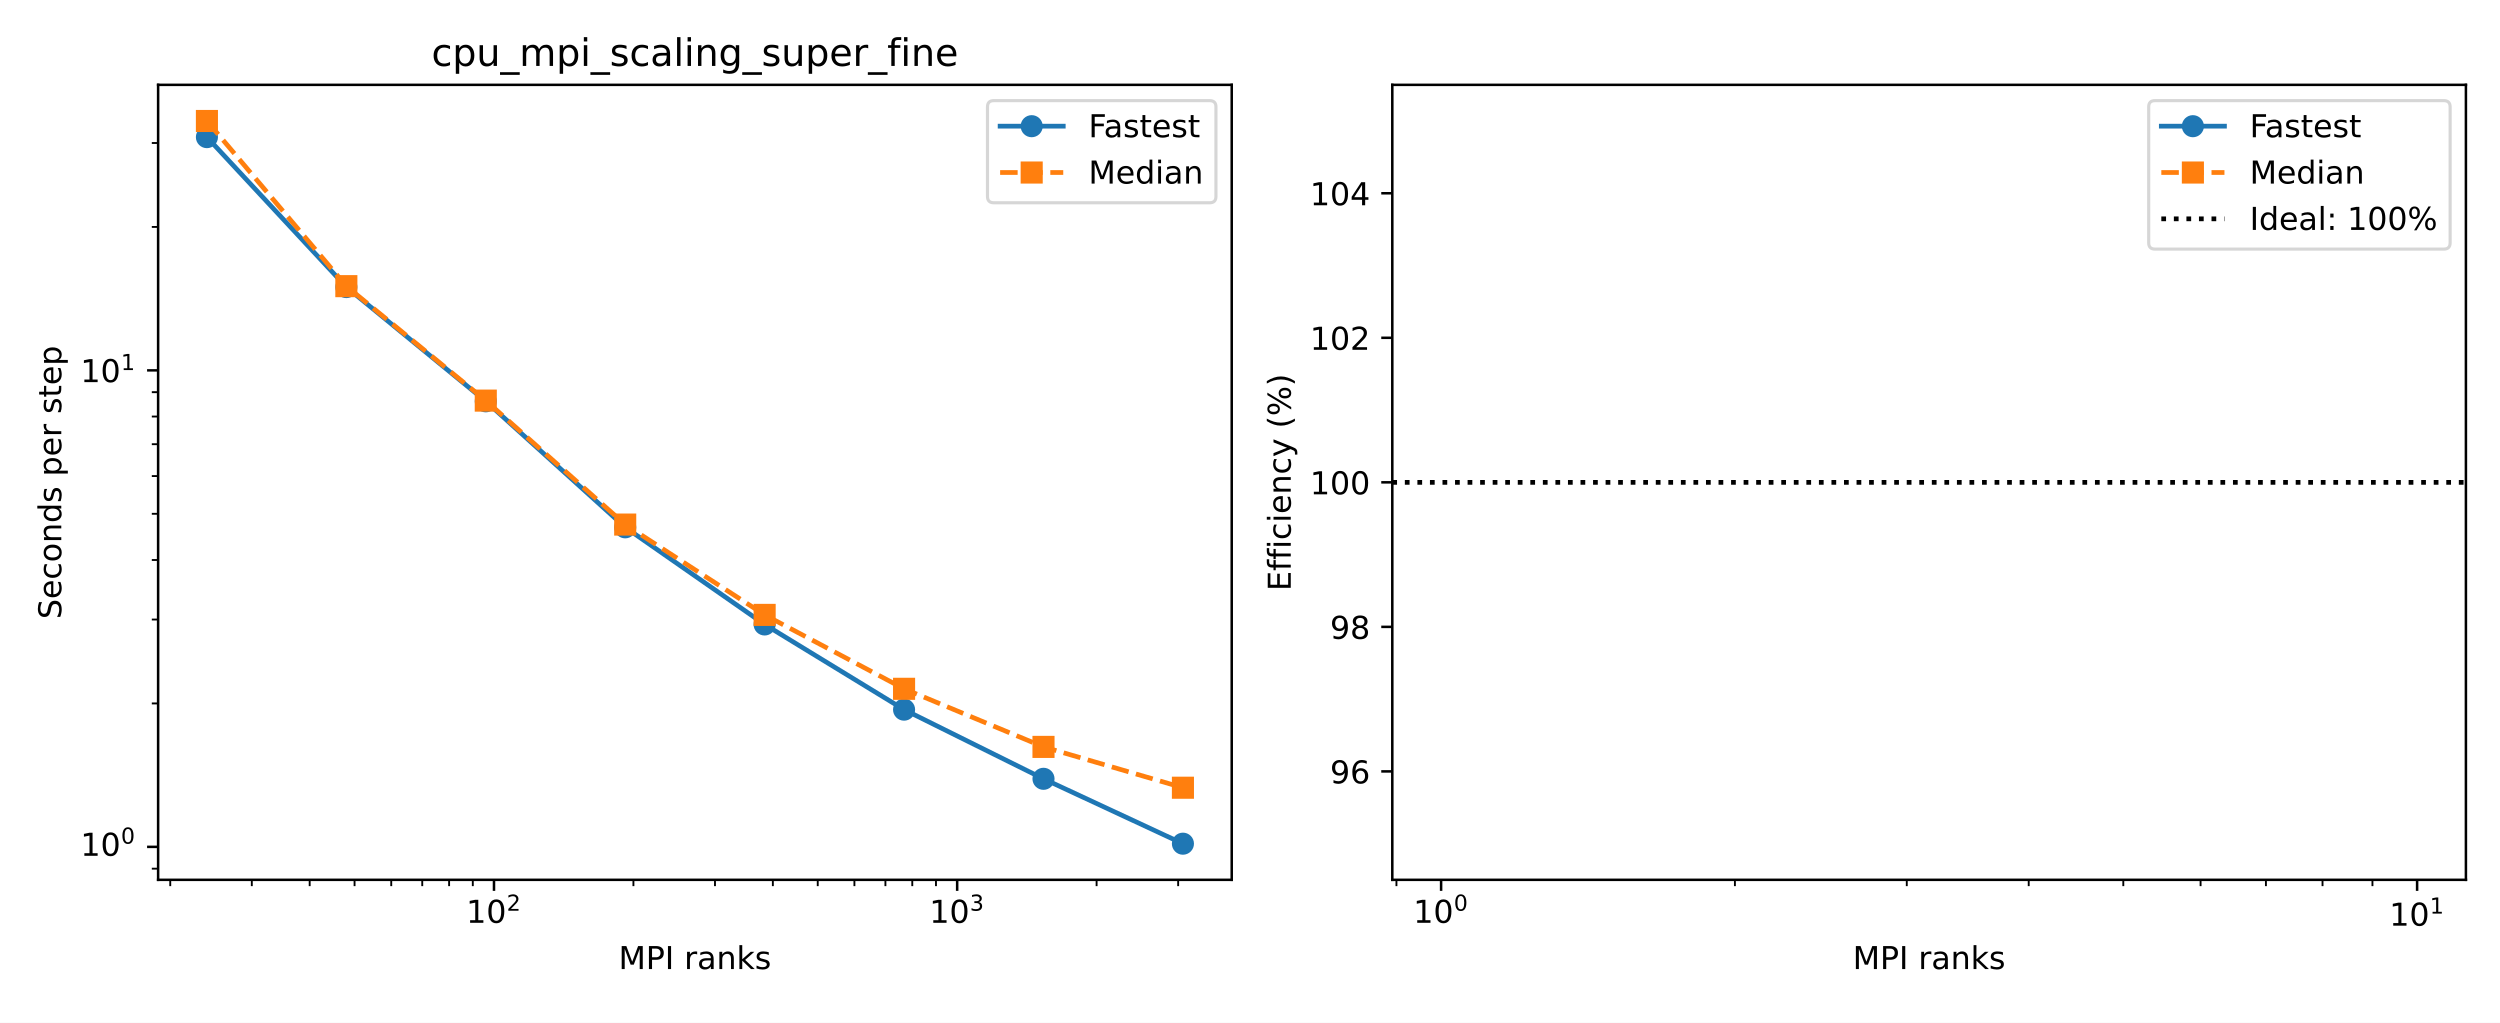
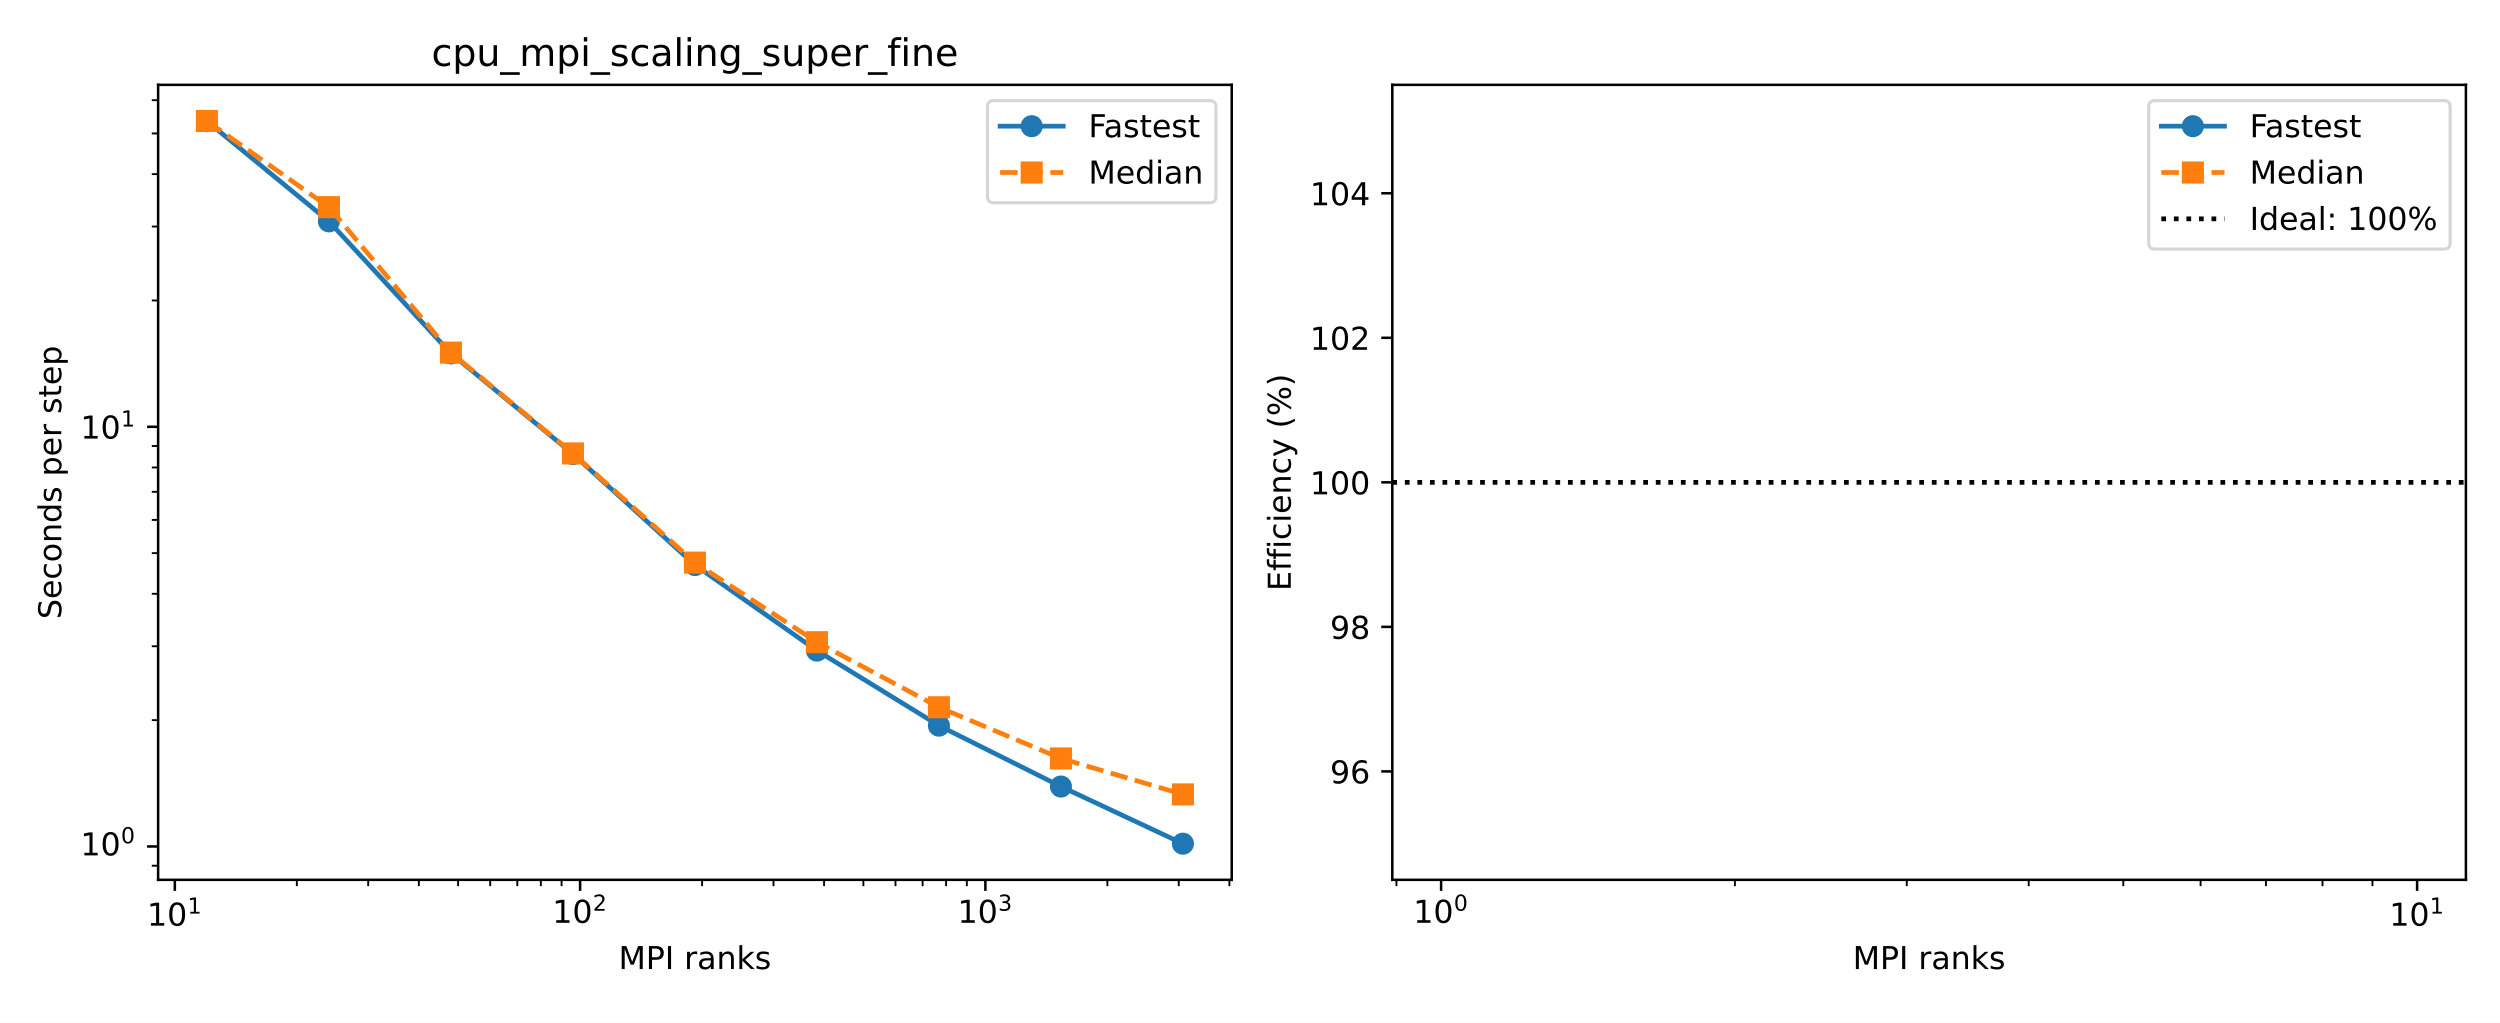
<svg xmlns="http://www.w3.org/2000/svg" xmlns:xlink="http://www.w3.org/1999/xlink" width="792pt" height="324pt" viewBox="0 0 792 324" version="1.1">
  <defs>
    <style type="text/css">*{stroke-linejoin: round; stroke-linecap: butt}</style>
  </defs>
  <g id="figure_1">
    <g id="patch_1">
      <path d="M 0 324 L 792 324 L 792 0 L 0 0 z " style="fill: #ffffff" />
    </g>
    <g id="axes_1">
      <g id="patch_2">
        <path d="M 50.093 278.728 L 390.211 278.728 L 390.211 26.88 L 50.093 26.88 z " style="fill: #ffffff" />
      </g>
      <g id="matplotlib.axis_1">
        <g id="xtick_1">
          <g id="line2d_1">
            <defs>
              <path id="m915a4b6a7f" d="M 0 0 L 0 3.5 " style="stroke: #000000; stroke-width: 0.8" />
            </defs>
            <g>
-               <use xlink:href="#m915a4b6a7f" x="156.497" y="278.728" style="stroke: #000000; stroke-width: 0.8" />
+               <use xlink:href="#m915a4b6a7f" x="55.386" y="278.728" style="stroke: #000000; stroke-width: 0.8" />
            </g>
          </g>
          <g id="text_1">
-             <g transform="translate(147.6965 293.3264)">
+             <g transform="translate(46.58638 293.3264)">
+               <text>
+                 <tspan x="0" y="-0.064" style="font-size: 10px; font-family: 'DejaVu Sans'">1</tspan>
+                 <tspan x="6.362" y="-0.064" style="font-size: 10px; font-family: 'DejaVu Sans'">0</tspan>
+                 <tspan x="12.82" y="-3.892" style="font-size: 7px; font-family: 'DejaVu Sans'">1</tspan>
+               </text>
+             </g>
+           </g>
+         </g>
+         <g id="xtick_2">
+           <g id="line2d_2">
+             <g>
+               <use xlink:href="#m915a4b6a7f" x="183.778" y="278.728" style="stroke: #000000; stroke-width: 0.8" />
+             </g>
+           </g>
+           <g id="text_2">
+             <g transform="translate(174.9784 293.3264)">
              <text>
                <tspan x="0" y="-0.977" style="font-size: 10px; font-family: 'DejaVu Sans'">1</tspan>
                <tspan x="6.362" y="-0.977" style="font-size: 10px; font-family: 'DejaVu Sans'">0</tspan>
                <tspan x="12.82" y="-4.805" style="font-size: 7px; font-family: 'DejaVu Sans'">2</tspan>
              </text>
            </g>
          </g>
        </g>
-         <g id="xtick_2">
-           <g id="line2d_2">
-             <g>
-               <use xlink:href="#m915a4b6a7f" x="303.23" y="278.728" style="stroke: #000000; stroke-width: 0.8" />
-             </g>
-           </g>
-           <g id="text_2">
-             <g transform="translate(294.4303 293.3264)">
+         <g id="xtick_3">
+           <g id="line2d_3">
+             <g>
+               <use xlink:href="#m915a4b6a7f" x="312.17" y="278.728" style="stroke: #000000; stroke-width: 0.8" />
+             </g>
+           </g>
+           <g id="text_3">
+             <g transform="translate(303.3704 293.3264)">
              <text>
                <tspan x="0" y="-0.977" style="font-size: 10px; font-family: 'DejaVu Sans'">1</tspan>
                <tspan x="6.362" y="-0.977" style="font-size: 10px; font-family: 'DejaVu Sans'">0</tspan>
                <tspan x="12.82" y="-4.805" style="font-size: 7px; font-family: 'DejaVu Sans'">3</tspan>
              </text>
            </g>
          </g>
        </g>
-         <g id="xtick_3">
-           <g id="line2d_3">
+         <g id="xtick_4">
+           <g id="line2d_4">
            <defs>
              <path id="m72433dea88" d="M 0 0 L 0 2 " style="stroke: #000000; stroke-width: 0.6" />
            </defs>
            <g>
-               <use xlink:href="#m72433dea88" x="53.934" y="278.728" style="stroke: #000000; stroke-width: 0.6" />
-             </g>
-           </g>
-         </g>
-         <g id="xtick_4">
-           <g id="line2d_4">
-             <g>
-               <use xlink:href="#m72433dea88" x="79.773" y="278.728" style="stroke: #000000; stroke-width: 0.6" />
+               <use xlink:href="#m72433dea88" x="94.036" y="278.728" style="stroke: #000000; stroke-width: 0.6" />
            </g>
          </g>
        </g>
        <g id="xtick_5">
          <g id="line2d_5">
            <g>
-               <use xlink:href="#m72433dea88" x="98.105" y="278.728" style="stroke: #000000; stroke-width: 0.6" />
+               <use xlink:href="#m72433dea88" x="116.645" y="278.728" style="stroke: #000000; stroke-width: 0.6" />
            </g>
          </g>
        </g>
        <g id="xtick_6">
          <g id="line2d_6">
            <g>
-               <use xlink:href="#m72433dea88" x="112.325" y="278.728" style="stroke: #000000; stroke-width: 0.6" />
+               <use xlink:href="#m72433dea88" x="132.686" y="278.728" style="stroke: #000000; stroke-width: 0.6" />
            </g>
          </g>
        </g>
        <g id="xtick_7">
          <g id="line2d_7">
            <g>
-               <use xlink:href="#m72433dea88" x="123.944" y="278.728" style="stroke: #000000; stroke-width: 0.6" />
+               <use xlink:href="#m72433dea88" x="145.129" y="278.728" style="stroke: #000000; stroke-width: 0.6" />
            </g>
          </g>
        </g>
        <g id="xtick_8">
          <g id="line2d_8">
            <g>
-               <use xlink:href="#m72433dea88" x="133.767" y="278.728" style="stroke: #000000; stroke-width: 0.6" />
+               <use xlink:href="#m72433dea88" x="155.295" y="278.728" style="stroke: #000000; stroke-width: 0.6" />
            </g>
          </g>
        </g>
        <g id="xtick_9">
          <g id="line2d_9">
            <g>
-               <use xlink:href="#m72433dea88" x="142.277" y="278.728" style="stroke: #000000; stroke-width: 0.6" />
+               <use xlink:href="#m72433dea88" x="163.89" y="278.728" style="stroke: #000000; stroke-width: 0.6" />
            </g>
          </g>
        </g>
        <g id="xtick_10">
          <g id="line2d_10">
            <g>
-               <use xlink:href="#m72433dea88" x="149.782" y="278.728" style="stroke: #000000; stroke-width: 0.6" />
+               <use xlink:href="#m72433dea88" x="171.336" y="278.728" style="stroke: #000000; stroke-width: 0.6" />
            </g>
          </g>
        </g>
        <g id="xtick_11">
          <g id="line2d_11">
            <g>
-               <use xlink:href="#m72433dea88" x="200.668" y="278.728" style="stroke: #000000; stroke-width: 0.6" />
+               <use xlink:href="#m72433dea88" x="177.904" y="278.728" style="stroke: #000000; stroke-width: 0.6" />
            </g>
          </g>
        </g>
        <g id="xtick_12">
          <g id="line2d_12">
            <g>
-               <use xlink:href="#m72433dea88" x="226.506" y="278.728" style="stroke: #000000; stroke-width: 0.6" />
+               <use xlink:href="#m72433dea88" x="222.428" y="278.728" style="stroke: #000000; stroke-width: 0.6" />
            </g>
          </g>
        </g>
        <g id="xtick_13">
          <g id="line2d_13">
            <g>
-               <use xlink:href="#m72433dea88" x="244.839" y="278.728" style="stroke: #000000; stroke-width: 0.6" />
+               <use xlink:href="#m72433dea88" x="245.037" y="278.728" style="stroke: #000000; stroke-width: 0.6" />
            </g>
          </g>
        </g>
        <g id="xtick_14">
          <g id="line2d_14">
            <g>
-               <use xlink:href="#m72433dea88" x="259.059" y="278.728" style="stroke: #000000; stroke-width: 0.6" />
+               <use xlink:href="#m72433dea88" x="261.078" y="278.728" style="stroke: #000000; stroke-width: 0.6" />
            </g>
          </g>
        </g>
        <g id="xtick_15">
          <g id="line2d_15">
            <g>
-               <use xlink:href="#m72433dea88" x="270.678" y="278.728" style="stroke: #000000; stroke-width: 0.6" />
+               <use xlink:href="#m72433dea88" x="273.521" y="278.728" style="stroke: #000000; stroke-width: 0.6" />
            </g>
          </g>
        </g>
        <g id="xtick_16">
          <g id="line2d_16">
            <g>
-               <use xlink:href="#m72433dea88" x="280.501" y="278.728" style="stroke: #000000; stroke-width: 0.6" />
+               <use xlink:href="#m72433dea88" x="283.687" y="278.728" style="stroke: #000000; stroke-width: 0.6" />
            </g>
          </g>
        </g>
        <g id="xtick_17">
          <g id="line2d_17">
            <g>
-               <use xlink:href="#m72433dea88" x="289.01" y="278.728" style="stroke: #000000; stroke-width: 0.6" />
+               <use xlink:href="#m72433dea88" x="292.282" y="278.728" style="stroke: #000000; stroke-width: 0.6" />
            </g>
          </g>
        </g>
        <g id="xtick_18">
          <g id="line2d_18">
            <g>
-               <use xlink:href="#m72433dea88" x="296.516" y="278.728" style="stroke: #000000; stroke-width: 0.6" />
+               <use xlink:href="#m72433dea88" x="299.728" y="278.728" style="stroke: #000000; stroke-width: 0.6" />
            </g>
          </g>
        </g>
        <g id="xtick_19">
          <g id="line2d_19">
            <g>
-               <use xlink:href="#m72433dea88" x="347.402" y="278.728" style="stroke: #000000; stroke-width: 0.6" />
+               <use xlink:href="#m72433dea88" x="306.296" y="278.728" style="stroke: #000000; stroke-width: 0.6" />
            </g>
          </g>
        </g>
        <g id="xtick_20">
          <g id="line2d_20">
            <g>
-               <use xlink:href="#m72433dea88" x="373.24" y="278.728" style="stroke: #000000; stroke-width: 0.6" />
-             </g>
-           </g>
-         </g>
-         <g id="text_3">
+               <use xlink:href="#m72433dea88" x="350.82" y="278.728" style="stroke: #000000; stroke-width: 0.6" />
+             </g>
+           </g>
+         </g>
+         <g id="xtick_21">
+           <g id="line2d_21">
+             <g>
+               <use xlink:href="#m72433dea88" x="373.429" y="278.728" style="stroke: #000000; stroke-width: 0.6" />
+             </g>
+           </g>
+         </g>
+         <g id="xtick_22">
+           <g id="line2d_22">
+             <g>
+               <use xlink:href="#m72433dea88" x="389.47" y="278.728" style="stroke: #000000; stroke-width: 0.6" />
+             </g>
+           </g>
+         </g>
+         <g id="text_4">
          <text style="font-size: 10px; font-family: 'DejaVu Sans', 'Bitstream Vera Sans', 'Computer Modern Sans Serif', 'Lucida Grande', 'Verdana', 'Geneva', 'Lucid', 'Arial', 'Helvetica', 'Avant Garde', sans-serif; text-anchor: middle" x="220.152" y="307.005" transform="rotate(-0 220.152 307.0046)">MPI ranks</text>
        </g>
      </g>
      <g id="matplotlib.axis_2">
        <g id="ytick_1">
-           <g id="line2d_21">
+           <g id="line2d_23">
            <defs>
              <path id="mc665064905" d="M 0 0 L -3.5 0 " style="stroke: #000000; stroke-width: 0.8" />
            </defs>
            <g>
-               <use xlink:href="#mc665064905" x="50.093" y="268.289" style="stroke: #000000; stroke-width: 0.8" />
-             </g>
-           </g>
-           <g id="text_4">
-             <g transform="translate(25.49269 272.0886)">
+               <use xlink:href="#mc665064905" x="50.093" y="268.169" style="stroke: #000000; stroke-width: 0.8" />
+             </g>
+           </g>
+           <g id="text_5">
+             <g transform="translate(25.49269 271.9683)">
              <text>
                <tspan x="0" y="-0.977" style="font-size: 10px; font-family: 'DejaVu Sans'">1</tspan>
                <tspan x="6.362" y="-0.977" style="font-size: 10px; font-family: 'DejaVu Sans'">0</tspan>
                <tspan x="12.82" y="-4.805" style="font-size: 7px; font-family: 'DejaVu Sans'">0</tspan>
              </text>
            </g>
          </g>
        </g>
        <g id="ytick_2">
-           <g id="line2d_22">
-             <g>
-               <use xlink:href="#mc665064905" x="50.093" y="117.333" style="stroke: #000000; stroke-width: 0.8" />
-             </g>
-           </g>
-           <g id="text_5">
-             <g transform="translate(25.49269 121.1325)">
+           <g id="line2d_24">
+             <g>
+               <use xlink:href="#mc665064905" x="50.093" y="135.209" style="stroke: #000000; stroke-width: 0.8" />
+             </g>
+           </g>
+           <g id="text_6">
+             <g transform="translate(25.49269 139.008)">
              <text>
                <tspan x="0" y="-0.064" style="font-size: 10px; font-family: 'DejaVu Sans'">1</tspan>
                <tspan x="6.362" y="-0.064" style="font-size: 10px; font-family: 'DejaVu Sans'">0</tspan>
                <tspan x="12.82" y="-3.892" style="font-size: 7px; font-family: 'DejaVu Sans'">1</tspan>
              </text>
            </g>
          </g>
        </g>
        <g id="ytick_3">
-           <g id="line2d_23">
+           <g id="line2d_25">
            <defs>
              <path id="m3884b080c1" d="M 0 0 L -2 0 " style="stroke: #000000; stroke-width: 0.6" />
            </defs>
            <g>
-               <use xlink:href="#m3884b080c1" x="50.093" y="275.197" style="stroke: #000000; stroke-width: 0.6" />
+               <use xlink:href="#m3884b080c1" x="50.093" y="274.253" style="stroke: #000000; stroke-width: 0.6" />
            </g>
          </g>
        </g>
        <g id="ytick_4">
-           <g id="line2d_24">
-             <g>
-               <use xlink:href="#m3884b080c1" x="50.093" y="222.847" style="stroke: #000000; stroke-width: 0.6" />
+           <g id="line2d_26">
+             <g>
+               <use xlink:href="#m3884b080c1" x="50.093" y="228.144" style="stroke: #000000; stroke-width: 0.6" />
            </g>
          </g>
        </g>
        <g id="ytick_5">
-           <g id="line2d_25">
-             <g>
-               <use xlink:href="#m3884b080c1" x="50.093" y="196.265" style="stroke: #000000; stroke-width: 0.6" />
+           <g id="line2d_27">
+             <g>
+               <use xlink:href="#m3884b080c1" x="50.093" y="204.731" style="stroke: #000000; stroke-width: 0.6" />
            </g>
          </g>
        </g>
        <g id="ytick_6">
-           <g id="line2d_26">
-             <g>
-               <use xlink:href="#m3884b080c1" x="50.093" y="177.405" style="stroke: #000000; stroke-width: 0.6" />
+           <g id="line2d_28">
+             <g>
+               <use xlink:href="#m3884b080c1" x="50.093" y="188.119" style="stroke: #000000; stroke-width: 0.6" />
            </g>
          </g>
        </g>
        <g id="ytick_7">
-           <g id="line2d_27">
-             <g>
-               <use xlink:href="#m3884b080c1" x="50.093" y="162.776" style="stroke: #000000; stroke-width: 0.6" />
+           <g id="line2d_29">
+             <g>
+               <use xlink:href="#m3884b080c1" x="50.093" y="175.234" style="stroke: #000000; stroke-width: 0.6" />
            </g>
          </g>
        </g>
        <g id="ytick_8">
-           <g id="line2d_28">
-             <g>
-               <use xlink:href="#m3884b080c1" x="50.093" y="150.823" style="stroke: #000000; stroke-width: 0.6" />
+           <g id="line2d_30">
+             <g>
+               <use xlink:href="#m3884b080c1" x="50.093" y="164.706" style="stroke: #000000; stroke-width: 0.6" />
            </g>
          </g>
        </g>
        <g id="ytick_9">
-           <g id="line2d_29">
-             <g>
-               <use xlink:href="#m3884b080c1" x="50.093" y="140.717" style="stroke: #000000; stroke-width: 0.6" />
+           <g id="line2d_31">
+             <g>
+               <use xlink:href="#m3884b080c1" x="50.093" y="155.805" style="stroke: #000000; stroke-width: 0.6" />
            </g>
          </g>
        </g>
        <g id="ytick_10">
-           <g id="line2d_30">
-             <g>
-               <use xlink:href="#m3884b080c1" x="50.093" y="131.962" style="stroke: #000000; stroke-width: 0.6" />
+           <g id="line2d_32">
+             <g>
+               <use xlink:href="#m3884b080c1" x="50.093" y="148.094" style="stroke: #000000; stroke-width: 0.6" />
            </g>
          </g>
        </g>
        <g id="ytick_11">
-           <g id="line2d_31">
-             <g>
-               <use xlink:href="#m3884b080c1" x="50.093" y="124.241" style="stroke: #000000; stroke-width: 0.6" />
+           <g id="line2d_33">
+             <g>
+               <use xlink:href="#m3884b080c1" x="50.093" y="141.293" style="stroke: #000000; stroke-width: 0.6" />
            </g>
          </g>
        </g>
        <g id="ytick_12">
-           <g id="line2d_32">
-             <g>
-               <use xlink:href="#m3884b080c1" x="50.093" y="71.891" style="stroke: #000000; stroke-width: 0.6" />
+           <g id="line2d_34">
+             <g>
+               <use xlink:href="#m3884b080c1" x="50.093" y="95.184" style="stroke: #000000; stroke-width: 0.6" />
            </g>
          </g>
        </g>
        <g id="ytick_13">
-           <g id="line2d_33">
-             <g>
-               <use xlink:href="#m3884b080c1" x="50.093" y="45.309" style="stroke: #000000; stroke-width: 0.6" />
-             </g>
-           </g>
-         </g>
-         <g id="text_6">
+           <g id="line2d_35">
+             <g>
+               <use xlink:href="#m3884b080c1" x="50.093" y="71.771" style="stroke: #000000; stroke-width: 0.6" />
+             </g>
+           </g>
+         </g>
+         <g id="ytick_14">
+           <g id="line2d_36">
+             <g>
+               <use xlink:href="#m3884b080c1" x="50.093" y="55.159" style="stroke: #000000; stroke-width: 0.6" />
+             </g>
+           </g>
+         </g>
+         <g id="ytick_15">
+           <g id="line2d_37">
+             <g>
+               <use xlink:href="#m3884b080c1" x="50.093" y="42.274" style="stroke: #000000; stroke-width: 0.6" />
+             </g>
+           </g>
+         </g>
+         <g id="ytick_16">
+           <g id="line2d_38">
+             <g>
+               <use xlink:href="#m3884b080c1" x="50.093" y="31.746" style="stroke: #000000; stroke-width: 0.6" />
+             </g>
+           </g>
+         </g>
+         <g id="text_7">
          <text style="font-size: 10px; font-family: 'DejaVu Sans', 'Bitstream Vera Sans', 'Computer Modern Sans Serif', 'Lucida Grande', 'Verdana', 'Geneva', 'Lucid', 'Arial', 'Helvetica', 'Avant Garde', sans-serif; text-anchor: middle" x="19.413" y="152.804" transform="rotate(-90 19.413 152.804)">Seconds per step</text>
        </g>
      </g>
-       <g id="line2d_34">
-         <path d="M 65.553 43.443 L 109.724 90.949 L 153.895 127.133 L 198.066 167.055 L 242.238 197.832 L 286.409 224.816 L 330.58 246.726 L 374.751 267.28 " clip-path="url(#p0b29adeca3)" style="fill: none; stroke: #1f77b4; stroke-width: 1.5; stroke-linecap: square" />
+       <g id="line2d_39">
+         <path d="M 65.553 38.393 L 104.202 70.127 L 142.852 111.97 L 181.502 143.84 L 220.152 179.003 L 258.802 206.111 L 297.452 229.878 L 336.102 249.176 L 374.751 267.28 " clip-path="url(#p0b29adeca3)" style="fill: none; stroke: #1f77b4; stroke-width: 1.5; stroke-linecap: square" />
        <defs>
          <path id="mfb15104b4f" d="M 0 3 C 0.796 3 1.559 2.684 2.121 2.121 C 2.684 1.559 3 0.796 3 0 C 3 -0.796 2.684 -1.559 2.121 -2.121 C 1.559 -2.684 0.796 -3 0 -3 C -0.796 -3 -1.559 -2.684 -2.121 -2.121 C -2.684 -1.559 -3 -0.796 -3 0 C -3 0.796 -2.684 1.559 -2.121 2.121 C -1.559 2.684 -0.796 3 0 3 z " style="stroke: #1f77b4" />
        </defs>
        <g clip-path="url(#p0b29adeca3)">
-           <use xlink:href="#mfb15104b4f" x="65.553" y="43.443" style="fill: #1f77b4; stroke: #1f77b4" />
-           <use xlink:href="#mfb15104b4f" x="109.724" y="90.949" style="fill: #1f77b4; stroke: #1f77b4" />
-           <use xlink:href="#mfb15104b4f" x="153.895" y="127.133" style="fill: #1f77b4; stroke: #1f77b4" />
-           <use xlink:href="#mfb15104b4f" x="198.066" y="167.055" style="fill: #1f77b4; stroke: #1f77b4" />
-           <use xlink:href="#mfb15104b4f" x="242.238" y="197.832" style="fill: #1f77b4; stroke: #1f77b4" />
-           <use xlink:href="#mfb15104b4f" x="286.409" y="224.816" style="fill: #1f77b4; stroke: #1f77b4" />
-           <use xlink:href="#mfb15104b4f" x="330.58" y="246.726" style="fill: #1f77b4; stroke: #1f77b4" />
+           <use xlink:href="#mfb15104b4f" x="65.553" y="38.393" style="fill: #1f77b4; stroke: #1f77b4" />
+           <use xlink:href="#mfb15104b4f" x="104.202" y="70.127" style="fill: #1f77b4; stroke: #1f77b4" />
+           <use xlink:href="#mfb15104b4f" x="142.852" y="111.97" style="fill: #1f77b4; stroke: #1f77b4" />
+           <use xlink:href="#mfb15104b4f" x="181.502" y="143.84" style="fill: #1f77b4; stroke: #1f77b4" />
+           <use xlink:href="#mfb15104b4f" x="220.152" y="179.003" style="fill: #1f77b4; stroke: #1f77b4" />
+           <use xlink:href="#mfb15104b4f" x="258.802" y="206.111" style="fill: #1f77b4; stroke: #1f77b4" />
+           <use xlink:href="#mfb15104b4f" x="297.452" y="229.878" style="fill: #1f77b4; stroke: #1f77b4" />
+           <use xlink:href="#mfb15104b4f" x="336.102" y="249.176" style="fill: #1f77b4; stroke: #1f77b4" />
          <use xlink:href="#mfb15104b4f" x="374.751" y="267.28" style="fill: #1f77b4; stroke: #1f77b4" />
        </g>
      </g>
-       <g id="line2d_35">
-         <path d="M 65.553 38.328 L 109.724 90.653 L 153.895 126.914 L 198.066 166.183 L 242.238 194.799 L 286.409 218.214 L 330.58 236.618 L 374.751 249.551 " clip-path="url(#p0b29adeca3)" style="fill: none; stroke-dasharray: 5.55,2.4; stroke-dashoffset: 0; stroke: #ff7f0e; stroke-width: 1.5" />
+       <g id="line2d_40">
+         <path d="M 65.553 38.328 L 104.202 65.622 L 142.852 111.71 L 181.502 143.647 L 220.152 178.235 L 258.802 203.44 L 297.452 224.063 L 336.102 240.273 L 374.751 251.665 " clip-path="url(#p0b29adeca3)" style="fill: none; stroke-dasharray: 5.55,2.4; stroke-dashoffset: 0; stroke: #ff7f0e; stroke-width: 1.5" />
        <defs>
          <path id="m5a906554f0" d="M -3 3 L 3 3 L 3 -3 L -3 -3 z " style="stroke: #ff7f0e; stroke-linejoin: miter" />
        </defs>
        <g clip-path="url(#p0b29adeca3)">
          <use xlink:href="#m5a906554f0" x="65.553" y="38.328" style="fill: #ff7f0e; stroke: #ff7f0e; stroke-linejoin: miter" />
-           <use xlink:href="#m5a906554f0" x="109.724" y="90.653" style="fill: #ff7f0e; stroke: #ff7f0e; stroke-linejoin: miter" />
-           <use xlink:href="#m5a906554f0" x="153.895" y="126.914" style="fill: #ff7f0e; stroke: #ff7f0e; stroke-linejoin: miter" />
-           <use xlink:href="#m5a906554f0" x="198.066" y="166.183" style="fill: #ff7f0e; stroke: #ff7f0e; stroke-linejoin: miter" />
-           <use xlink:href="#m5a906554f0" x="242.238" y="194.799" style="fill: #ff7f0e; stroke: #ff7f0e; stroke-linejoin: miter" />
-           <use xlink:href="#m5a906554f0" x="286.409" y="218.214" style="fill: #ff7f0e; stroke: #ff7f0e; stroke-linejoin: miter" />
-           <use xlink:href="#m5a906554f0" x="330.58" y="236.618" style="fill: #ff7f0e; stroke: #ff7f0e; stroke-linejoin: miter" />
-           <use xlink:href="#m5a906554f0" x="374.751" y="249.551" style="fill: #ff7f0e; stroke: #ff7f0e; stroke-linejoin: miter" />
+           <use xlink:href="#m5a906554f0" x="104.202" y="65.622" style="fill: #ff7f0e; stroke: #ff7f0e; stroke-linejoin: miter" />
+           <use xlink:href="#m5a906554f0" x="142.852" y="111.71" style="fill: #ff7f0e; stroke: #ff7f0e; stroke-linejoin: miter" />
+           <use xlink:href="#m5a906554f0" x="181.502" y="143.647" style="fill: #ff7f0e; stroke: #ff7f0e; stroke-linejoin: miter" />
+           <use xlink:href="#m5a906554f0" x="220.152" y="178.235" style="fill: #ff7f0e; stroke: #ff7f0e; stroke-linejoin: miter" />
+           <use xlink:href="#m5a906554f0" x="258.802" y="203.44" style="fill: #ff7f0e; stroke: #ff7f0e; stroke-linejoin: miter" />
+           <use xlink:href="#m5a906554f0" x="297.452" y="224.063" style="fill: #ff7f0e; stroke: #ff7f0e; stroke-linejoin: miter" />
+           <use xlink:href="#m5a906554f0" x="336.102" y="240.273" style="fill: #ff7f0e; stroke: #ff7f0e; stroke-linejoin: miter" />
+           <use xlink:href="#m5a906554f0" x="374.751" y="251.665" style="fill: #ff7f0e; stroke: #ff7f0e; stroke-linejoin: miter" />
        </g>
      </g>
      <g id="patch_3">
        <path d="M 50.093 278.728 L 50.093 26.88 " style="fill: none; stroke: #000000; stroke-width: 0.8; stroke-linejoin: miter; stroke-linecap: square" />
      </g>
      <g id="patch_4">
        <path d="M 390.211 278.728 L 390.211 26.88 " style="fill: none; stroke: #000000; stroke-width: 0.8; stroke-linejoin: miter; stroke-linecap: square" />
      </g>
      <g id="patch_5">
        <path d="M 50.093 278.728 L 390.211 278.728 " style="fill: none; stroke: #000000; stroke-width: 0.8; stroke-linejoin: miter; stroke-linecap: square" />
      </g>
      <g id="patch_6">
        <path d="M 50.093 26.88 L 390.211 26.88 " style="fill: none; stroke: #000000; stroke-width: 0.8; stroke-linejoin: miter; stroke-linecap: square" />
      </g>
-       <g id="text_7">
+       <g id="text_8">
        <text style="font-size: 12px; font-family: 'DejaVu Sans', 'Bitstream Vera Sans', 'Computer Modern Sans Serif', 'Lucida Grande', 'Verdana', 'Geneva', 'Lucid', 'Arial', 'Helvetica', 'Avant Garde', sans-serif; text-anchor: middle" x="220.152" y="20.88" transform="rotate(-0 220.152 20.88)">cpu_mpi_scaling_super_fine</text>
      </g>
      <g id="legend_1">
        <g id="patch_7">
          <path d="M 314.838 64.236 L 383.211 64.236 Q 385.211 64.236 385.211 62.236 L 385.211 33.88 Q 385.211 31.88 383.211 31.88 L 314.838 31.88 Q 312.838 31.88 312.838 33.88 L 312.838 62.236 Q 312.838 64.236 314.838 64.236 z " style="fill: #ffffff; opacity: 0.8; stroke: #cccccc; stroke-linejoin: miter" />
        </g>
-         <g id="line2d_36">
+         <g id="line2d_41">
          <path d="M 316.838 39.978 L 326.838 39.978 L 336.838 39.978 " style="fill: none; stroke: #1f77b4; stroke-width: 1.5; stroke-linecap: square" />
          <g>
            <use xlink:href="#mfb15104b4f" x="326.838" y="39.978" style="fill: #1f77b4; stroke: #1f77b4" />
          </g>
        </g>
-         <g id="text_8">
+         <g id="text_9">
          <text style="font-size: 10px; font-family: 'DejaVu Sans', 'Bitstream Vera Sans', 'Computer Modern Sans Serif', 'Lucida Grande', 'Verdana', 'Geneva', 'Lucid', 'Arial', 'Helvetica', 'Avant Garde', sans-serif; text-anchor: start" x="344.838" y="43.478" transform="rotate(-0 344.8379 43.47844)">Fastest</text>
        </g>
-         <g id="line2d_37">
+         <g id="line2d_42">
          <path d="M 316.838 54.657 L 326.838 54.657 L 336.838 54.657 " style="fill: none; stroke-dasharray: 5.55,2.4; stroke-dashoffset: 0; stroke: #ff7f0e; stroke-width: 1.5" />
          <g>
            <use xlink:href="#m5a906554f0" x="326.838" y="54.657" style="fill: #ff7f0e; stroke: #ff7f0e; stroke-linejoin: miter" />
          </g>
        </g>
-         <g id="text_9">
+         <g id="text_10">
          <text style="font-size: 10px; font-family: 'DejaVu Sans', 'Bitstream Vera Sans', 'Computer Modern Sans Serif', 'Lucida Grande', 'Verdana', 'Geneva', 'Lucid', 'Arial', 'Helvetica', 'Avant Garde', sans-serif; text-anchor: start" x="344.838" y="58.157" transform="rotate(-0 344.8379 58.15656)">Median</text>
        </g>
      </g>
    </g>
    <g id="axes_2">
      <g id="patch_8">
        <path d="M 441.081 278.728 L 781.2 278.728 L 781.2 26.88 L 441.081 26.88 z " style="fill: #ffffff" />
      </g>
      <g id="matplotlib.axis_3">
-         <g id="xtick_21">
-           <g id="line2d_38">
+         <g id="xtick_23">
+           <g id="line2d_43">
            <g>
              <use xlink:href="#m915a4b6a7f" x="456.541" y="278.728" style="stroke: #000000; stroke-width: 0.8" />
            </g>
          </g>
-           <g id="text_10">
+           <g id="text_11">
            <g transform="translate(447.7413 293.3264)">
              <text>
                <tspan x="0" y="-0.977" style="font-size: 10px; font-family: 'DejaVu Sans'">1</tspan>
                <tspan x="6.362" y="-0.977" style="font-size: 10px; font-family: 'DejaVu Sans'">0</tspan>
                <tspan x="12.82" y="-4.805" style="font-size: 7px; font-family: 'DejaVu Sans'">0</tspan>
              </text>
            </g>
          </g>
        </g>
-         <g id="xtick_22">
-           <g id="line2d_39">
+         <g id="xtick_24">
+           <g id="line2d_44">
            <g>
              <use xlink:href="#m915a4b6a7f" x="765.74" y="278.728" style="stroke: #000000; stroke-width: 0.8" />
            </g>
          </g>
-           <g id="text_11">
+           <g id="text_12">
            <g transform="translate(756.9401 293.3264)">
              <text>
                <tspan x="0" y="-0.064" style="font-size: 10px; font-family: 'DejaVu Sans'">1</tspan>
                <tspan x="6.362" y="-0.064" style="font-size: 10px; font-family: 'DejaVu Sans'">0</tspan>
                <tspan x="12.82" y="-3.892" style="font-size: 7px; font-family: 'DejaVu Sans'">1</tspan>
              </text>
            </g>
          </g>
        </g>
-         <g id="xtick_23">
-           <g id="line2d_40">
+         <g id="xtick_25">
+           <g id="line2d_45">
            <g>
              <use xlink:href="#m72433dea88" x="442.393" y="278.728" style="stroke: #000000; stroke-width: 0.6" />
            </g>
          </g>
        </g>
-         <g id="xtick_24">
-           <g id="line2d_41">
+         <g id="xtick_26">
+           <g id="line2d_46">
            <g>
              <use xlink:href="#m72433dea88" x="549.619" y="278.728" style="stroke: #000000; stroke-width: 0.6" />
            </g>
          </g>
        </g>
-         <g id="xtick_25">
-           <g id="line2d_42">
+         <g id="xtick_27">
+           <g id="line2d_47">
            <g>
              <use xlink:href="#m72433dea88" x="604.067" y="278.728" style="stroke: #000000; stroke-width: 0.6" />
            </g>
          </g>
        </g>
-         <g id="xtick_26">
-           <g id="line2d_43">
+         <g id="xtick_28">
+           <g id="line2d_48">
            <g>
              <use xlink:href="#m72433dea88" x="642.697" y="278.728" style="stroke: #000000; stroke-width: 0.6" />
            </g>
          </g>
        </g>
-         <g id="xtick_27">
-           <g id="line2d_44">
+         <g id="xtick_29">
+           <g id="line2d_49">
            <g>
              <use xlink:href="#m72433dea88" x="672.662" y="278.728" style="stroke: #000000; stroke-width: 0.6" />
            </g>
          </g>
        </g>
-         <g id="xtick_28">
-           <g id="line2d_45">
+         <g id="xtick_30">
+           <g id="line2d_50">
            <g>
              <use xlink:href="#m72433dea88" x="697.145" y="278.728" style="stroke: #000000; stroke-width: 0.6" />
            </g>
          </g>
        </g>
-         <g id="xtick_29">
-           <g id="line2d_46">
+         <g id="xtick_31">
+           <g id="line2d_51">
            <g>
              <use xlink:href="#m72433dea88" x="717.845" y="278.728" style="stroke: #000000; stroke-width: 0.6" />
            </g>
          </g>
        </g>
-         <g id="xtick_30">
-           <g id="line2d_47">
+         <g id="xtick_32">
+           <g id="line2d_52">
            <g>
              <use xlink:href="#m72433dea88" x="735.776" y="278.728" style="stroke: #000000; stroke-width: 0.6" />
            </g>
          </g>
        </g>
-         <g id="xtick_31">
-           <g id="line2d_48">
+         <g id="xtick_33">
+           <g id="line2d_53">
            <g>
              <use xlink:href="#m72433dea88" x="751.592" y="278.728" style="stroke: #000000; stroke-width: 0.6" />
            </g>
          </g>
        </g>
-         <g id="text_12">
+         <g id="text_13">
          <text style="font-size: 10px; font-family: 'DejaVu Sans', 'Bitstream Vera Sans', 'Computer Modern Sans Serif', 'Lucida Grande', 'Verdana', 'Geneva', 'Lucid', 'Arial', 'Helvetica', 'Avant Garde', sans-serif; text-anchor: middle" x="611.141" y="307.005" transform="rotate(-0 611.1407 307.0046)">MPI ranks</text>
        </g>
      </g>
      <g id="matplotlib.axis_4">
-         <g id="ytick_14">
-           <g id="line2d_49">
+         <g id="ytick_17">
+           <g id="line2d_54">
            <g>
              <use xlink:href="#mc665064905" x="441.081" y="244.385" style="stroke: #000000; stroke-width: 0.8" />
            </g>
          </g>
-           <g id="text_13">
+           <g id="text_14">
            <text style="font-size: 10px; font-family: 'DejaVu Sans', 'Bitstream Vera Sans', 'Computer Modern Sans Serif', 'Lucida Grande', 'Verdana', 'Geneva', 'Lucid', 'Arial', 'Helvetica', 'Avant Garde', sans-serif; text-anchor: end" x="434.081" y="248.184" transform="rotate(-0 434.0813 248.1843)">96</text>
          </g>
        </g>
-         <g id="ytick_15">
-           <g id="line2d_50">
+         <g id="ytick_18">
+           <g id="line2d_55">
            <g>
              <use xlink:href="#mc665064905" x="441.081" y="198.595" style="stroke: #000000; stroke-width: 0.8" />
            </g>
          </g>
-           <g id="text_14">
+           <g id="text_15">
            <text style="font-size: 10px; font-family: 'DejaVu Sans', 'Bitstream Vera Sans', 'Computer Modern Sans Serif', 'Lucida Grande', 'Verdana', 'Geneva', 'Lucid', 'Arial', 'Helvetica', 'Avant Garde', sans-serif; text-anchor: end" x="434.081" y="202.394" transform="rotate(-0 434.0813 202.3938)">98</text>
          </g>
        </g>
-         <g id="ytick_16">
-           <g id="line2d_51">
+         <g id="ytick_19">
+           <g id="line2d_56">
            <g>
              <use xlink:href="#mc665064905" x="441.081" y="152.804" style="stroke: #000000; stroke-width: 0.8" />
            </g>
          </g>
-           <g id="text_15">
+           <g id="text_16">
            <text style="font-size: 10px; font-family: 'DejaVu Sans', 'Bitstream Vera Sans', 'Computer Modern Sans Serif', 'Lucida Grande', 'Verdana', 'Geneva', 'Lucid', 'Arial', 'Helvetica', 'Avant Garde', sans-serif; text-anchor: end" x="434.081" y="156.603" transform="rotate(-0 434.0813 156.6032)">100</text>
          </g>
        </g>
-         <g id="ytick_17">
-           <g id="line2d_52">
+         <g id="ytick_20">
+           <g id="line2d_57">
            <g>
              <use xlink:href="#mc665064905" x="441.081" y="107.013" style="stroke: #000000; stroke-width: 0.8" />
            </g>
          </g>
-           <g id="text_16">
+           <g id="text_17">
            <text style="font-size: 10px; font-family: 'DejaVu Sans', 'Bitstream Vera Sans', 'Computer Modern Sans Serif', 'Lucida Grande', 'Verdana', 'Geneva', 'Lucid', 'Arial', 'Helvetica', 'Avant Garde', sans-serif; text-anchor: end" x="434.081" y="110.813" transform="rotate(-0 434.0813 110.8127)">102</text>
          </g>
        </g>
-         <g id="ytick_18">
-           <g id="line2d_53">
+         <g id="ytick_21">
+           <g id="line2d_58">
            <g>
              <use xlink:href="#mc665064905" x="441.081" y="61.223" style="stroke: #000000; stroke-width: 0.8" />
            </g>
          </g>
-           <g id="text_17">
+           <g id="text_18">
            <text style="font-size: 10px; font-family: 'DejaVu Sans', 'Bitstream Vera Sans', 'Computer Modern Sans Serif', 'Lucida Grande', 'Verdana', 'Geneva', 'Lucid', 'Arial', 'Helvetica', 'Avant Garde', sans-serif; text-anchor: end" x="434.081" y="65.022" transform="rotate(-0 434.0813 65.02213)">104</text>
          </g>
        </g>
-         <g id="text_18">
+         <g id="text_19">
          <text style="font-size: 10px; font-family: 'DejaVu Sans', 'Bitstream Vera Sans', 'Computer Modern Sans Serif', 'Lucida Grande', 'Verdana', 'Geneva', 'Lucid', 'Arial', 'Helvetica', 'Avant Garde', sans-serif; text-anchor: middle" x="408.914" y="152.804" transform="rotate(-90 408.9142 152.804)">Efficiency (%)</text>
        </g>
      </g>
-       <g id="line2d_54" />
-       <g id="line2d_55" />
-       <g id="line2d_56">
+       <g id="line2d_59" />
+       <g id="line2d_60" />
+       <g id="line2d_61">
        <path d="M 441.081 152.804 L 781.2 152.804 " clip-path="url(#p50ca567dbc)" style="fill: none; stroke-dasharray: 1.5,2.475; stroke-dashoffset: 0; stroke: #000000; stroke-width: 1.5" />
      </g>
      <g id="patch_9">
        <path d="M 441.081 278.728 L 441.081 26.88 " style="fill: none; stroke: #000000; stroke-width: 0.8; stroke-linejoin: miter; stroke-linecap: square" />
      </g>
      <g id="patch_10">
        <path d="M 781.2 278.728 L 781.2 26.88 " style="fill: none; stroke: #000000; stroke-width: 0.8; stroke-linejoin: miter; stroke-linecap: square" />
      </g>
      <g id="patch_11">
        <path d="M 441.081 278.728 L 781.2 278.728 " style="fill: none; stroke: #000000; stroke-width: 0.8; stroke-linejoin: miter; stroke-linecap: square" />
      </g>
      <g id="patch_12">
        <path d="M 441.081 26.88 L 781.2 26.88 " style="fill: none; stroke: #000000; stroke-width: 0.8; stroke-linejoin: miter; stroke-linecap: square" />
      </g>
      <g id="legend_2">
        <g id="patch_13">
          <path d="M 682.706 78.914 L 774.2 78.914 Q 776.2 78.914 776.2 76.914 L 776.2 33.88 Q 776.2 31.88 774.2 31.88 L 682.706 31.88 Q 680.706 31.88 680.706 33.88 L 680.706 76.914 Q 680.706 78.914 682.706 78.914 z " style="fill: #ffffff; opacity: 0.8; stroke: #cccccc; stroke-linejoin: miter" />
        </g>
-         <g id="line2d_57">
+         <g id="line2d_62">
          <path d="M 684.706 39.978 L 694.706 39.978 L 704.706 39.978 " style="fill: none; stroke: #1f77b4; stroke-width: 1.5; stroke-linecap: square" />
          <g>
            <use xlink:href="#mfb15104b4f" x="694.706" y="39.978" style="fill: #1f77b4; stroke: #1f77b4" />
          </g>
        </g>
-         <g id="text_19">
+         <g id="text_20">
          <text style="font-size: 10px; font-family: 'DejaVu Sans', 'Bitstream Vera Sans', 'Computer Modern Sans Serif', 'Lucida Grande', 'Verdana', 'Geneva', 'Lucid', 'Arial', 'Helvetica', 'Avant Garde', sans-serif; text-anchor: start" x="712.706" y="43.478" transform="rotate(-0 712.7062 43.47844)">Fastest</text>
        </g>
-         <g id="line2d_58">
+         <g id="line2d_63">
          <path d="M 684.706 54.657 L 694.706 54.657 L 704.706 54.657 " style="fill: none; stroke-dasharray: 5.55,2.4; stroke-dashoffset: 0; stroke: #ff7f0e; stroke-width: 1.5" />
          <g>
            <use xlink:href="#m5a906554f0" x="694.706" y="54.657" style="fill: #ff7f0e; stroke: #ff7f0e; stroke-linejoin: miter" />
          </g>
        </g>
-         <g id="text_20">
+         <g id="text_21">
          <text style="font-size: 10px; font-family: 'DejaVu Sans', 'Bitstream Vera Sans', 'Computer Modern Sans Serif', 'Lucida Grande', 'Verdana', 'Geneva', 'Lucid', 'Arial', 'Helvetica', 'Avant Garde', sans-serif; text-anchor: start" x="712.706" y="58.157" transform="rotate(-0 712.7062 58.15656)">Median</text>
        </g>
-         <g id="line2d_59">
+         <g id="line2d_64">
          <path d="M 684.706 69.335 L 694.706 69.335 L 704.706 69.335 " style="fill: none; stroke-dasharray: 1.5,2.475; stroke-dashoffset: 0; stroke: #000000; stroke-width: 1.5" />
        </g>
-         <g id="text_21">
+         <g id="text_22">
          <text style="font-size: 10px; font-family: 'DejaVu Sans', 'Bitstream Vera Sans', 'Computer Modern Sans Serif', 'Lucida Grande', 'Verdana', 'Geneva', 'Lucid', 'Arial', 'Helvetica', 'Avant Garde', sans-serif; text-anchor: start" x="712.706" y="72.835" transform="rotate(-0 712.7062 72.83469)">Ideal: 100%</text>
        </g>
      </g>
    </g>
  </g>
  <defs>
    <clipPath id="p0b29adeca3">
      <rect x="50.093" y="26.88" width="340.119" height="251.848" />
    </clipPath>
    <clipPath id="p50ca567dbc">
      <rect x="441.081" y="26.88" width="340.119" height="251.848" />
    </clipPath>
  </defs>
</svg>
